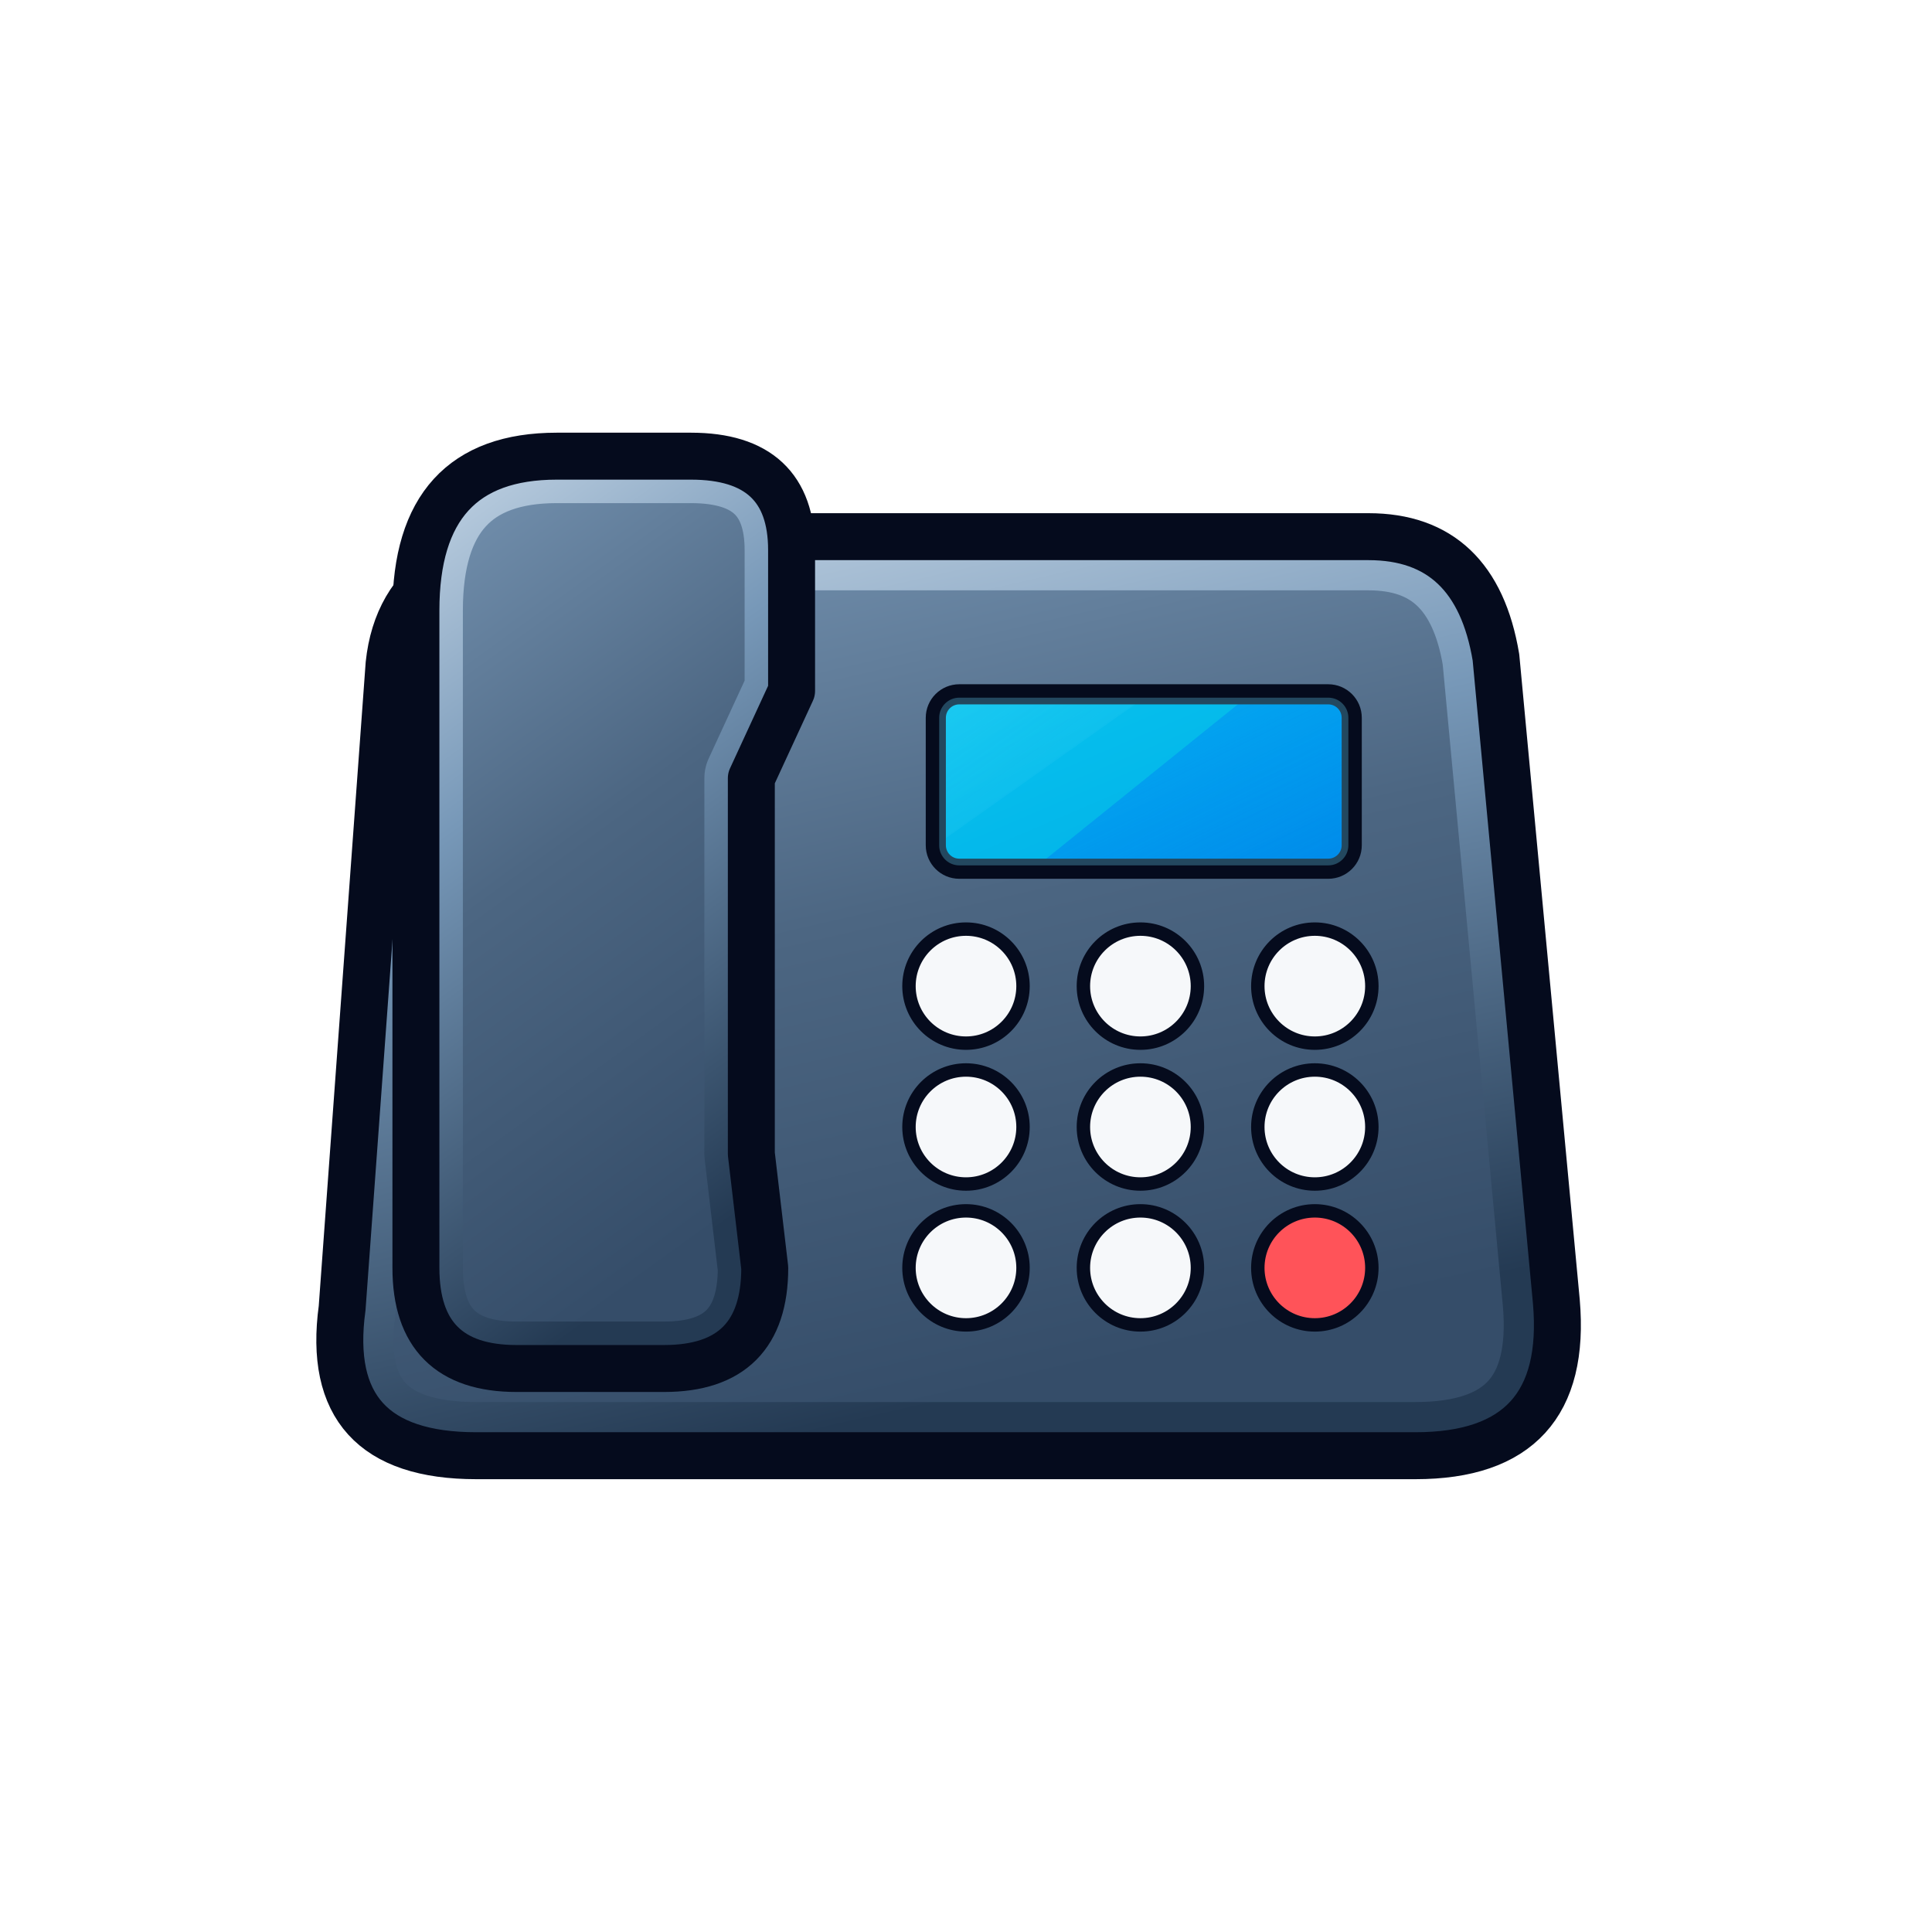
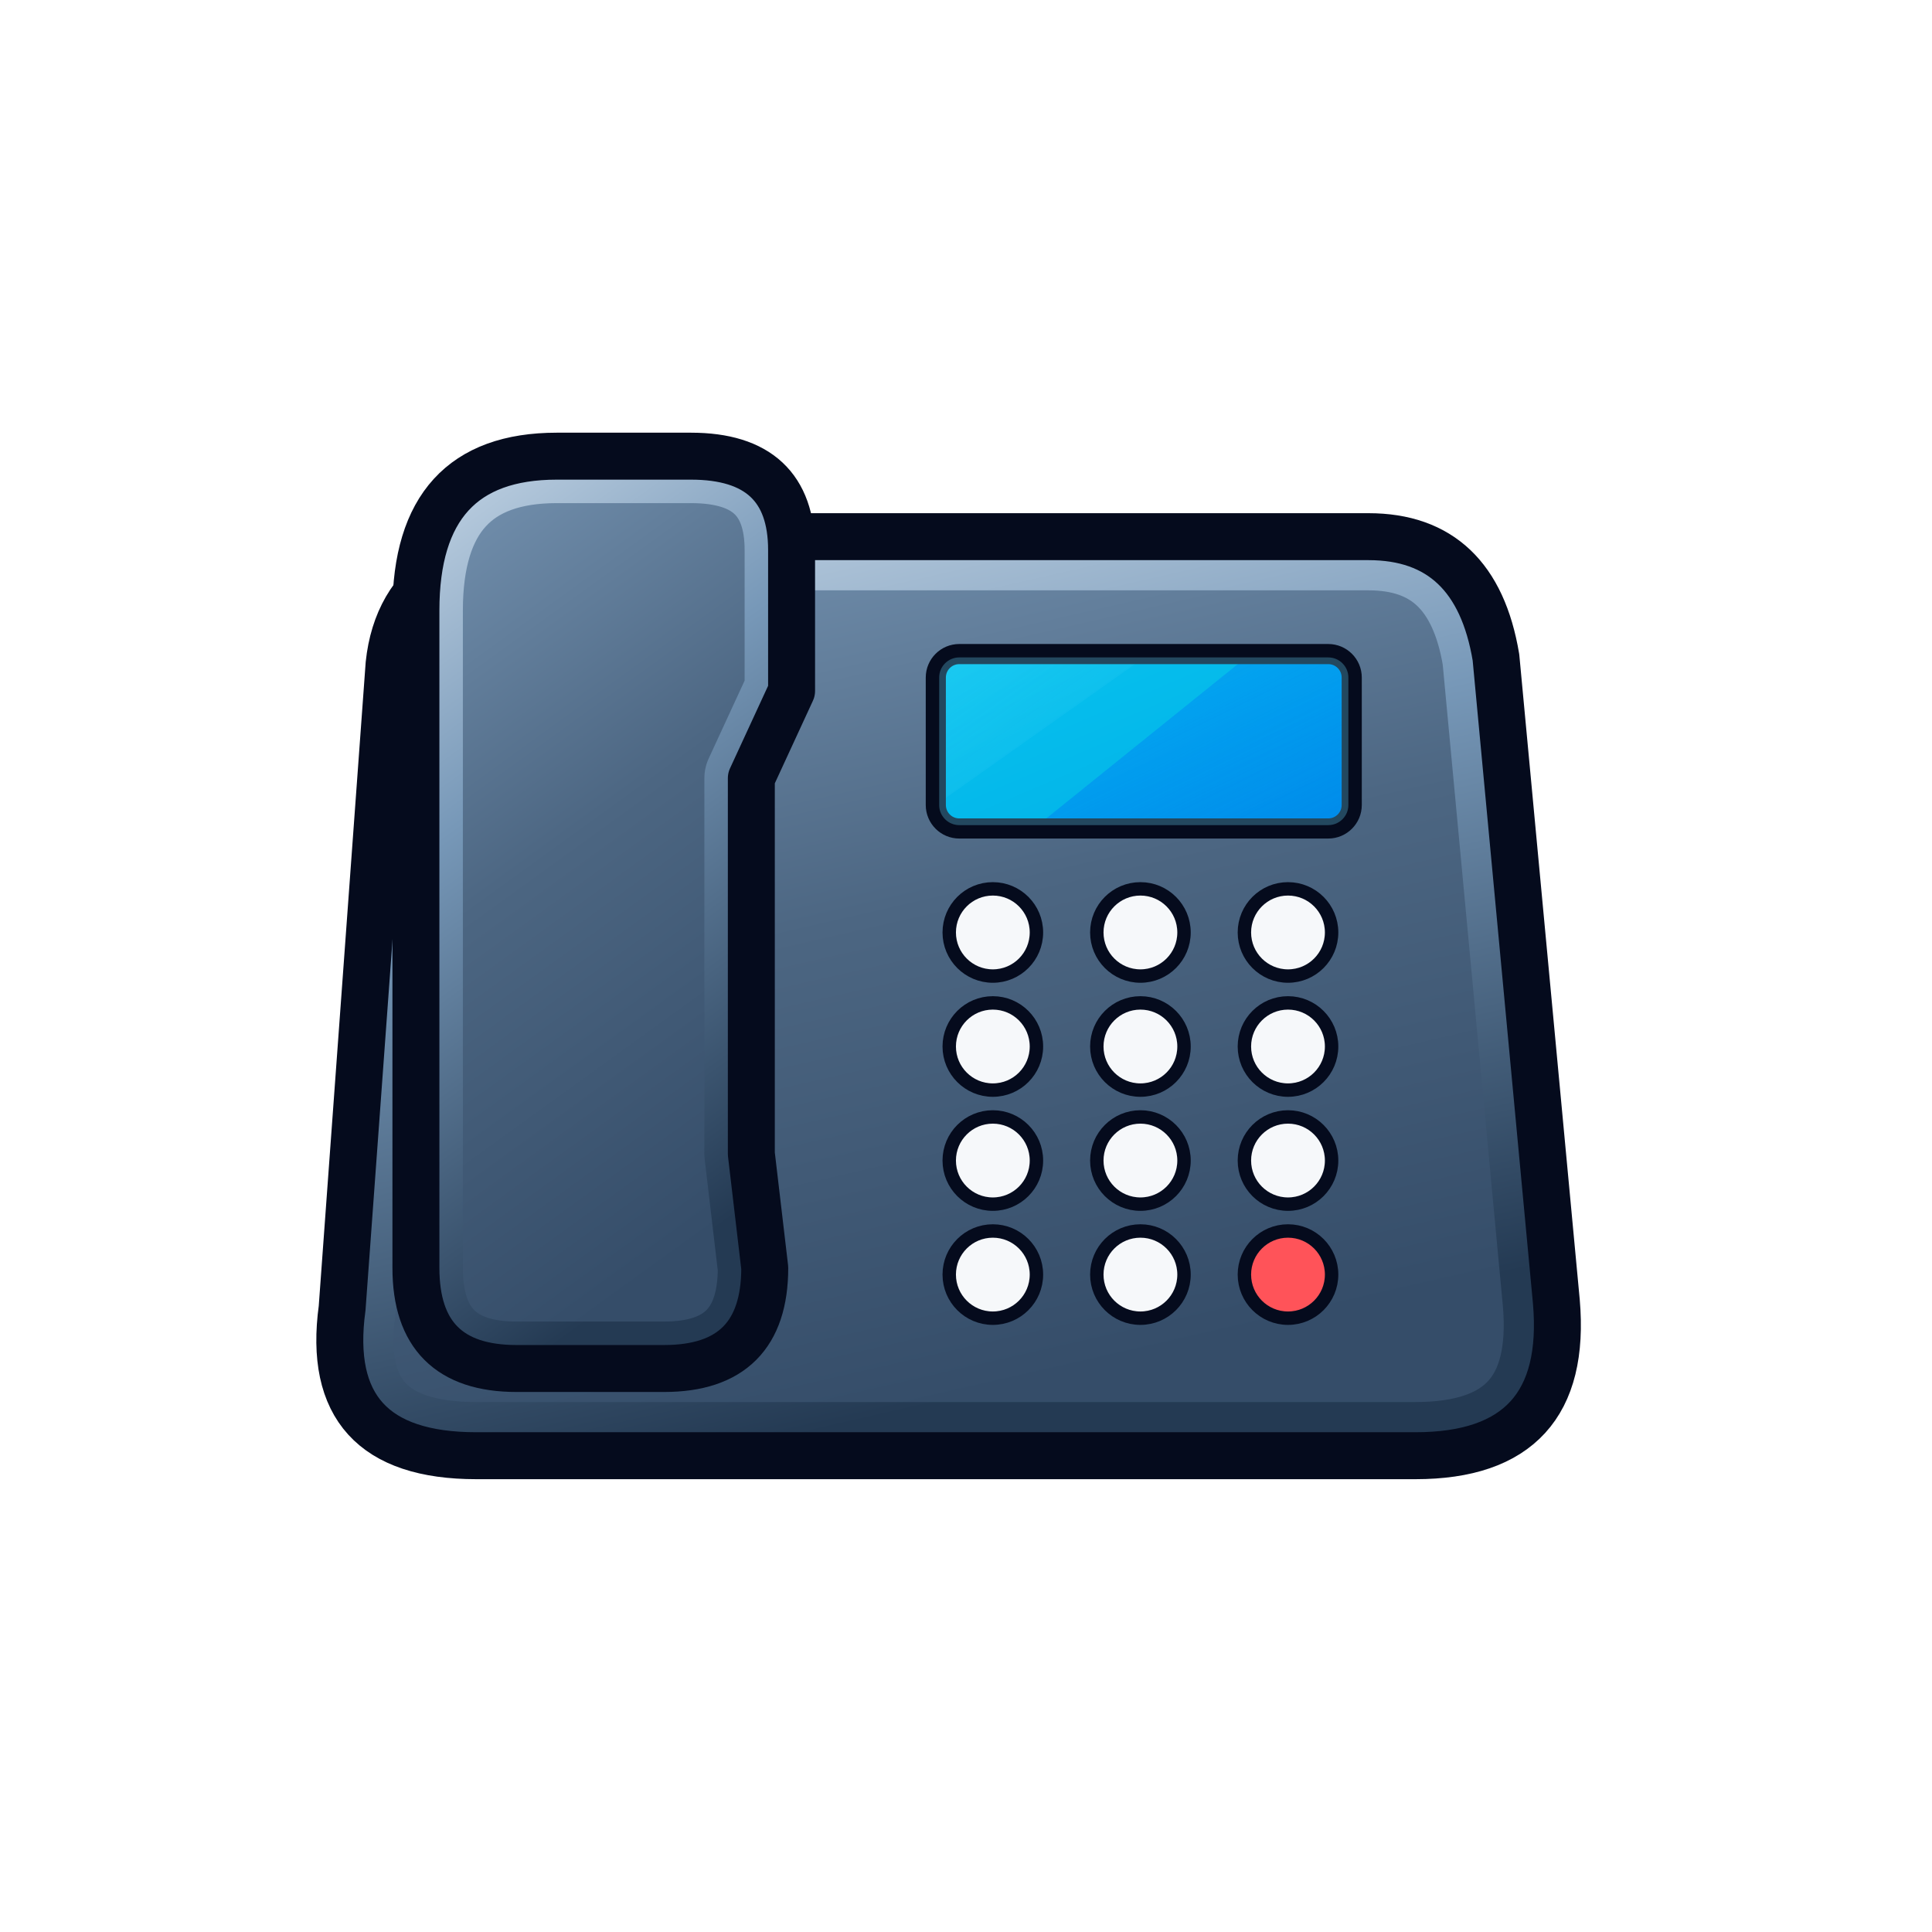
<svg xmlns="http://www.w3.org/2000/svg" width="288" height="288" viewBox="0 0 288 288" role="img" aria-labelledby="telephone-title">
  <defs>
    <linearGradient id="telephone-steel" gradientUnits="objectBoundingBox" x1="0" y1="0" x2="0.3" y2="1">
      <stop offset="0" stop-color="#7896b4" stop-opacity="1" />
      <stop offset="0.5" stop-color="#4c6682" stop-opacity="1" />
      <stop offset="1" stop-color="#354d69" stop-opacity="1" />
    </linearGradient>
    <linearGradient id="telephone-steel-edge" gradientUnits="objectBoundingBox" x1="0" y1="0" x2="0.3" y2="1">
      <stop offset="0" stop-color="#c4d5e5" stop-opacity="1" />
      <stop offset="0.4" stop-color="#7798b8" stop-opacity="1" />
      <stop offset="1" stop-color="#243a53" stop-opacity="1" />
    </linearGradient>
    <path id="telephone-body" d="M87 80 H204 Q220 80 223 98 L232 194 Q234 217 211 217 H71 Q48 217 51 195 L58 99 Q60 80 87 80 Z" />
    <clipPath id="telephone-body-clip">
      <use href="#telephone-body" />
    </clipPath>
-     <rect id="telephone-display" x="139" y="103" width="63" height="27" rx="4" />
+     <rect id="telephone-display" x="139" y="97" width="63" height="27" rx="4" />
    <clipPath id="telephone-display-clip">
      <use href="#telephone-display" />
    </clipPath>
    <path id="telephone-handset" d="M83 68 H103 Q118 68 118 82 V103 L112 116 V172 L114 189 Q114 204 99 204 H77 Q62 204 62 189 V91 Q62 68 83 68 Z" />
    <clipPath id="telephone-handset-clip">
      <use href="#telephone-handset" />
    </clipPath>
    <linearGradient id="telephone-shared-glass-paint" x1="0" y1="0" x2="1" y2="1">
      <stop offset="0" stop-color="#08c4ef" stop-opacity="1" />
      <stop offset="1" stop-color="#00ade6" stop-opacity="1" />
    </linearGradient>
    <linearGradient id="telephone-shared-glass-light" x1="0" y1="0" x2="1" y2="1">
      <stop offset="0" stop-color="#77e6fc" stop-opacity=".22" />
      <stop offset="1" stop-color="#34d2f4" stop-opacity="0" />
    </linearGradient>
    <linearGradient id="telephone-shared-glass-shadow" x1="0" y1="0" x2="1" y2="1">
      <stop offset="0" stop-color="#008df9" stop-opacity=".3" />
      <stop offset="1" stop-color="#007be9" stop-opacity=".8" />
    </linearGradient>
  </defs>
  <g stroke-linecap="round" stroke-linejoin="round">
    <use href="#telephone-body" fill="url(#telephone-steel)" />
    <use href="#telephone-body" fill="none" stroke="url(#telephone-steel-edge)" stroke-width="16" clip-path="url(#telephone-body-clip)" />
    <use href="#telephone-body" fill="none" stroke="#050b1d" stroke-width="7" />
    <use href="#telephone-display" fill="url(#telephone-shared-glass-paint)" />
-     <path d="M131 103 H172 L131 132Z" fill="url(#telephone-shared-glass-light)" clip-path="url(#telephone-display-clip)" />
-     <path d="M187 103 H210 V132 H151Z" fill="url(#telephone-shared-glass-shadow)" clip-path="url(#telephone-display-clip)" />
+     <path d="M131 97 H172 L131 126Z" fill="url(#telephone-shared-glass-light)" clip-path="url(#telephone-display-clip)" />
+     <path d="M187 97 H210 V126 H151Z" fill="url(#telephone-shared-glass-shadow)" clip-path="url(#telephone-display-clip)" />
    <use href="#telephone-display" fill="none" stroke="#23485f" stroke-width="4" clip-path="url(#telephone-display-clip)" />
    <use href="#telephone-display" fill="none" stroke="#050b1d" stroke-width="2" />
-     <circle cx="144" cy="147" r="8.5" fill="#f6f8fa" stroke="#050b1d" stroke-width="2" />
-     <circle cx="170" cy="147" r="8.5" fill="#f6f8fa" stroke="#050b1d" stroke-width="2" />
-     <circle cx="196" cy="147" r="8.5" fill="#f6f8fa" stroke="#050b1d" stroke-width="2" />
-     <circle cx="144" cy="168" r="8.5" fill="#f6f8fa" stroke="#050b1d" stroke-width="2" />
-     <circle cx="170" cy="168" r="8.5" fill="#f6f8fa" stroke="#050b1d" stroke-width="2" />
-     <circle cx="196" cy="168" r="8.5" fill="#f6f8fa" stroke="#050b1d" stroke-width="2" />
-     <circle cx="144" cy="189" r="8.5" fill="#f6f8fa" stroke="#050b1d" stroke-width="2" />
-     <circle cx="170" cy="189" r="8.5" fill="#f6f8fa" stroke="#050b1d" stroke-width="2" />
-     <circle cx="196" cy="189" r="8.5" fill="#ff5359" stroke="#050b1d" stroke-width="2" />
+     <circle cx="148" cy="139" r="6.5" fill="#f6f8fa" stroke="#050b1d" stroke-width="2" />
+     <circle cx="170" cy="139" r="6.5" fill="#f6f8fa" stroke="#050b1d" stroke-width="2" />
+     <circle cx="192" cy="139" r="6.5" fill="#f6f8fa" stroke="#050b1d" stroke-width="2" />
+     <circle cx="148" cy="156" r="6.5" fill="#f6f8fa" stroke="#050b1d" stroke-width="2" />
+     <circle cx="170" cy="156" r="6.5" fill="#f6f8fa" stroke="#050b1d" stroke-width="2" />
+     <circle cx="192" cy="156" r="6.5" fill="#f6f8fa" stroke="#050b1d" stroke-width="2" />
+     <circle cx="148" cy="173" r="6.5" fill="#f6f8fa" stroke="#050b1d" stroke-width="2" />
+     <circle cx="170" cy="173" r="6.5" fill="#f6f8fa" stroke="#050b1d" stroke-width="2" />
+     <circle cx="192" cy="173" r="6.5" fill="#f6f8fa" stroke="#050b1d" stroke-width="2" />
+     <circle cx="148" cy="190" r="6.5" fill="#f6f8fa" stroke="#050b1d" stroke-width="2" />
+     <circle cx="170" cy="190" r="6.5" fill="#f6f8fa" stroke="#050b1d" stroke-width="2" />
+     <circle cx="192" cy="190" r="6.5" fill="#ff5359" stroke="#050b1d" stroke-width="2" />
    <use href="#telephone-handset" fill="url(#telephone-steel)" />
    <use href="#telephone-handset" fill="none" stroke="url(#telephone-steel-edge)" stroke-width="14" clip-path="url(#telephone-handset-clip)" />
    <use href="#telephone-handset" fill="none" stroke="#050b1d" stroke-width="7" />
  </g>
</svg>
